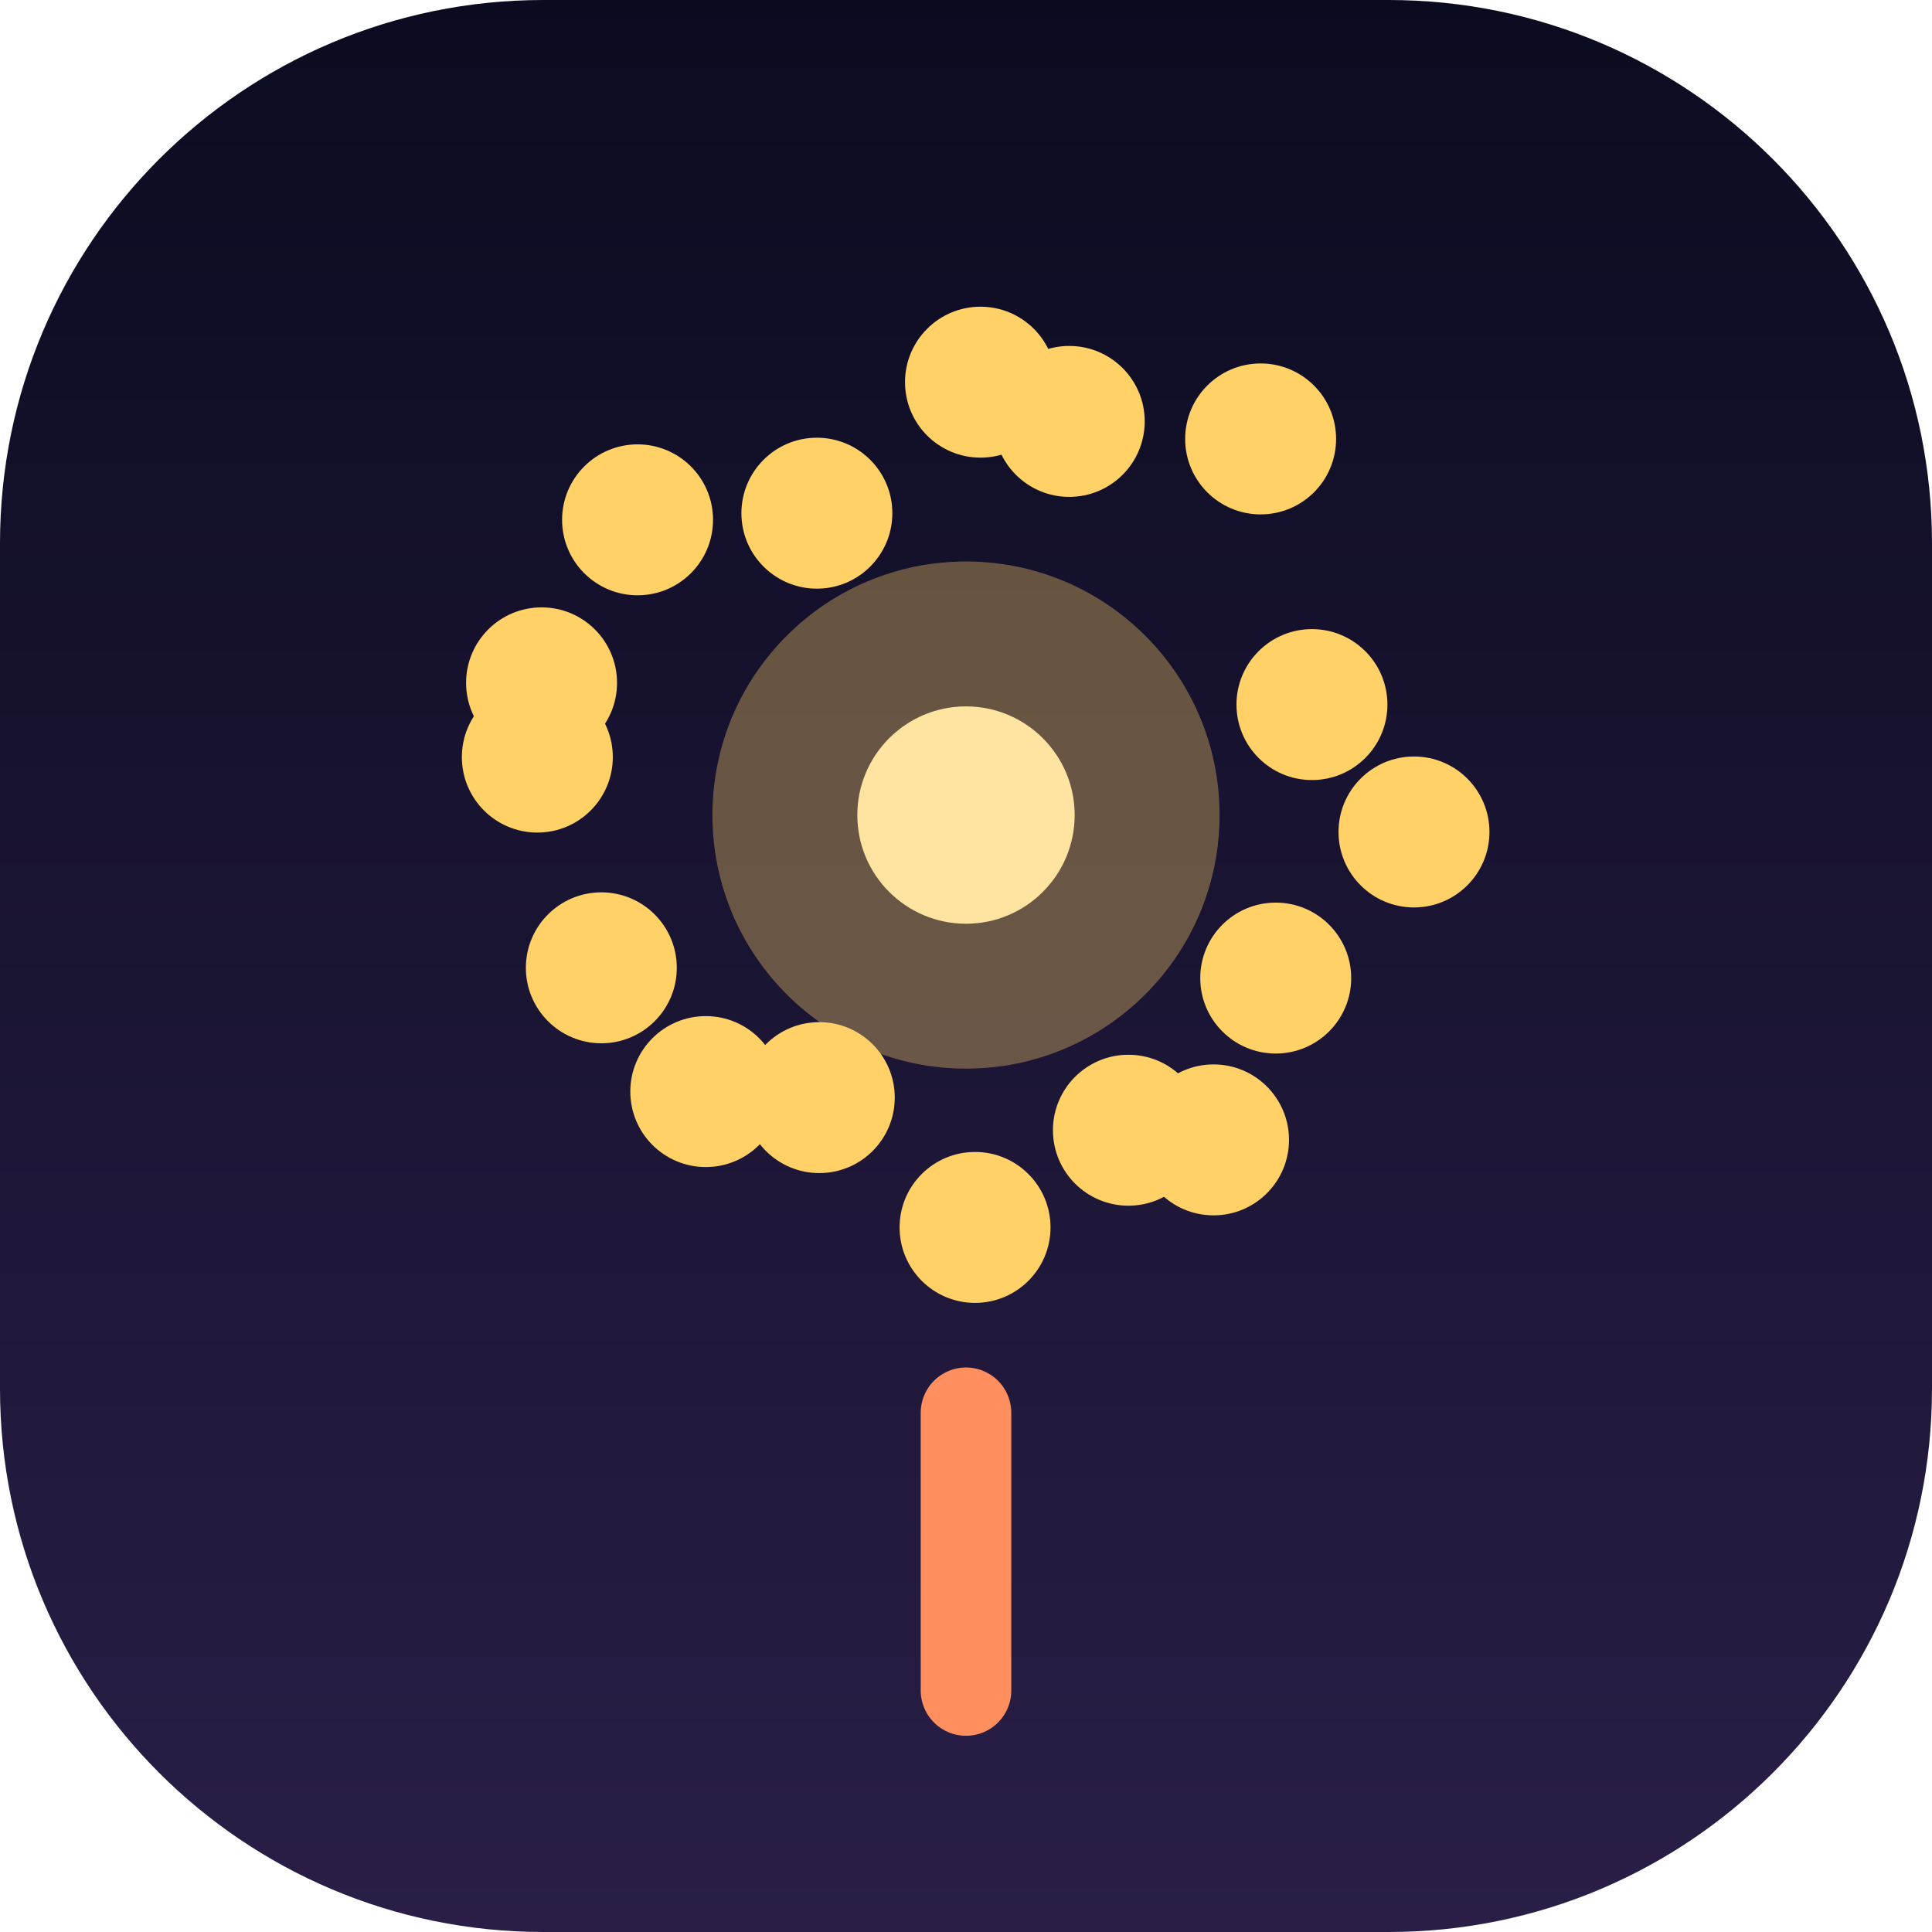
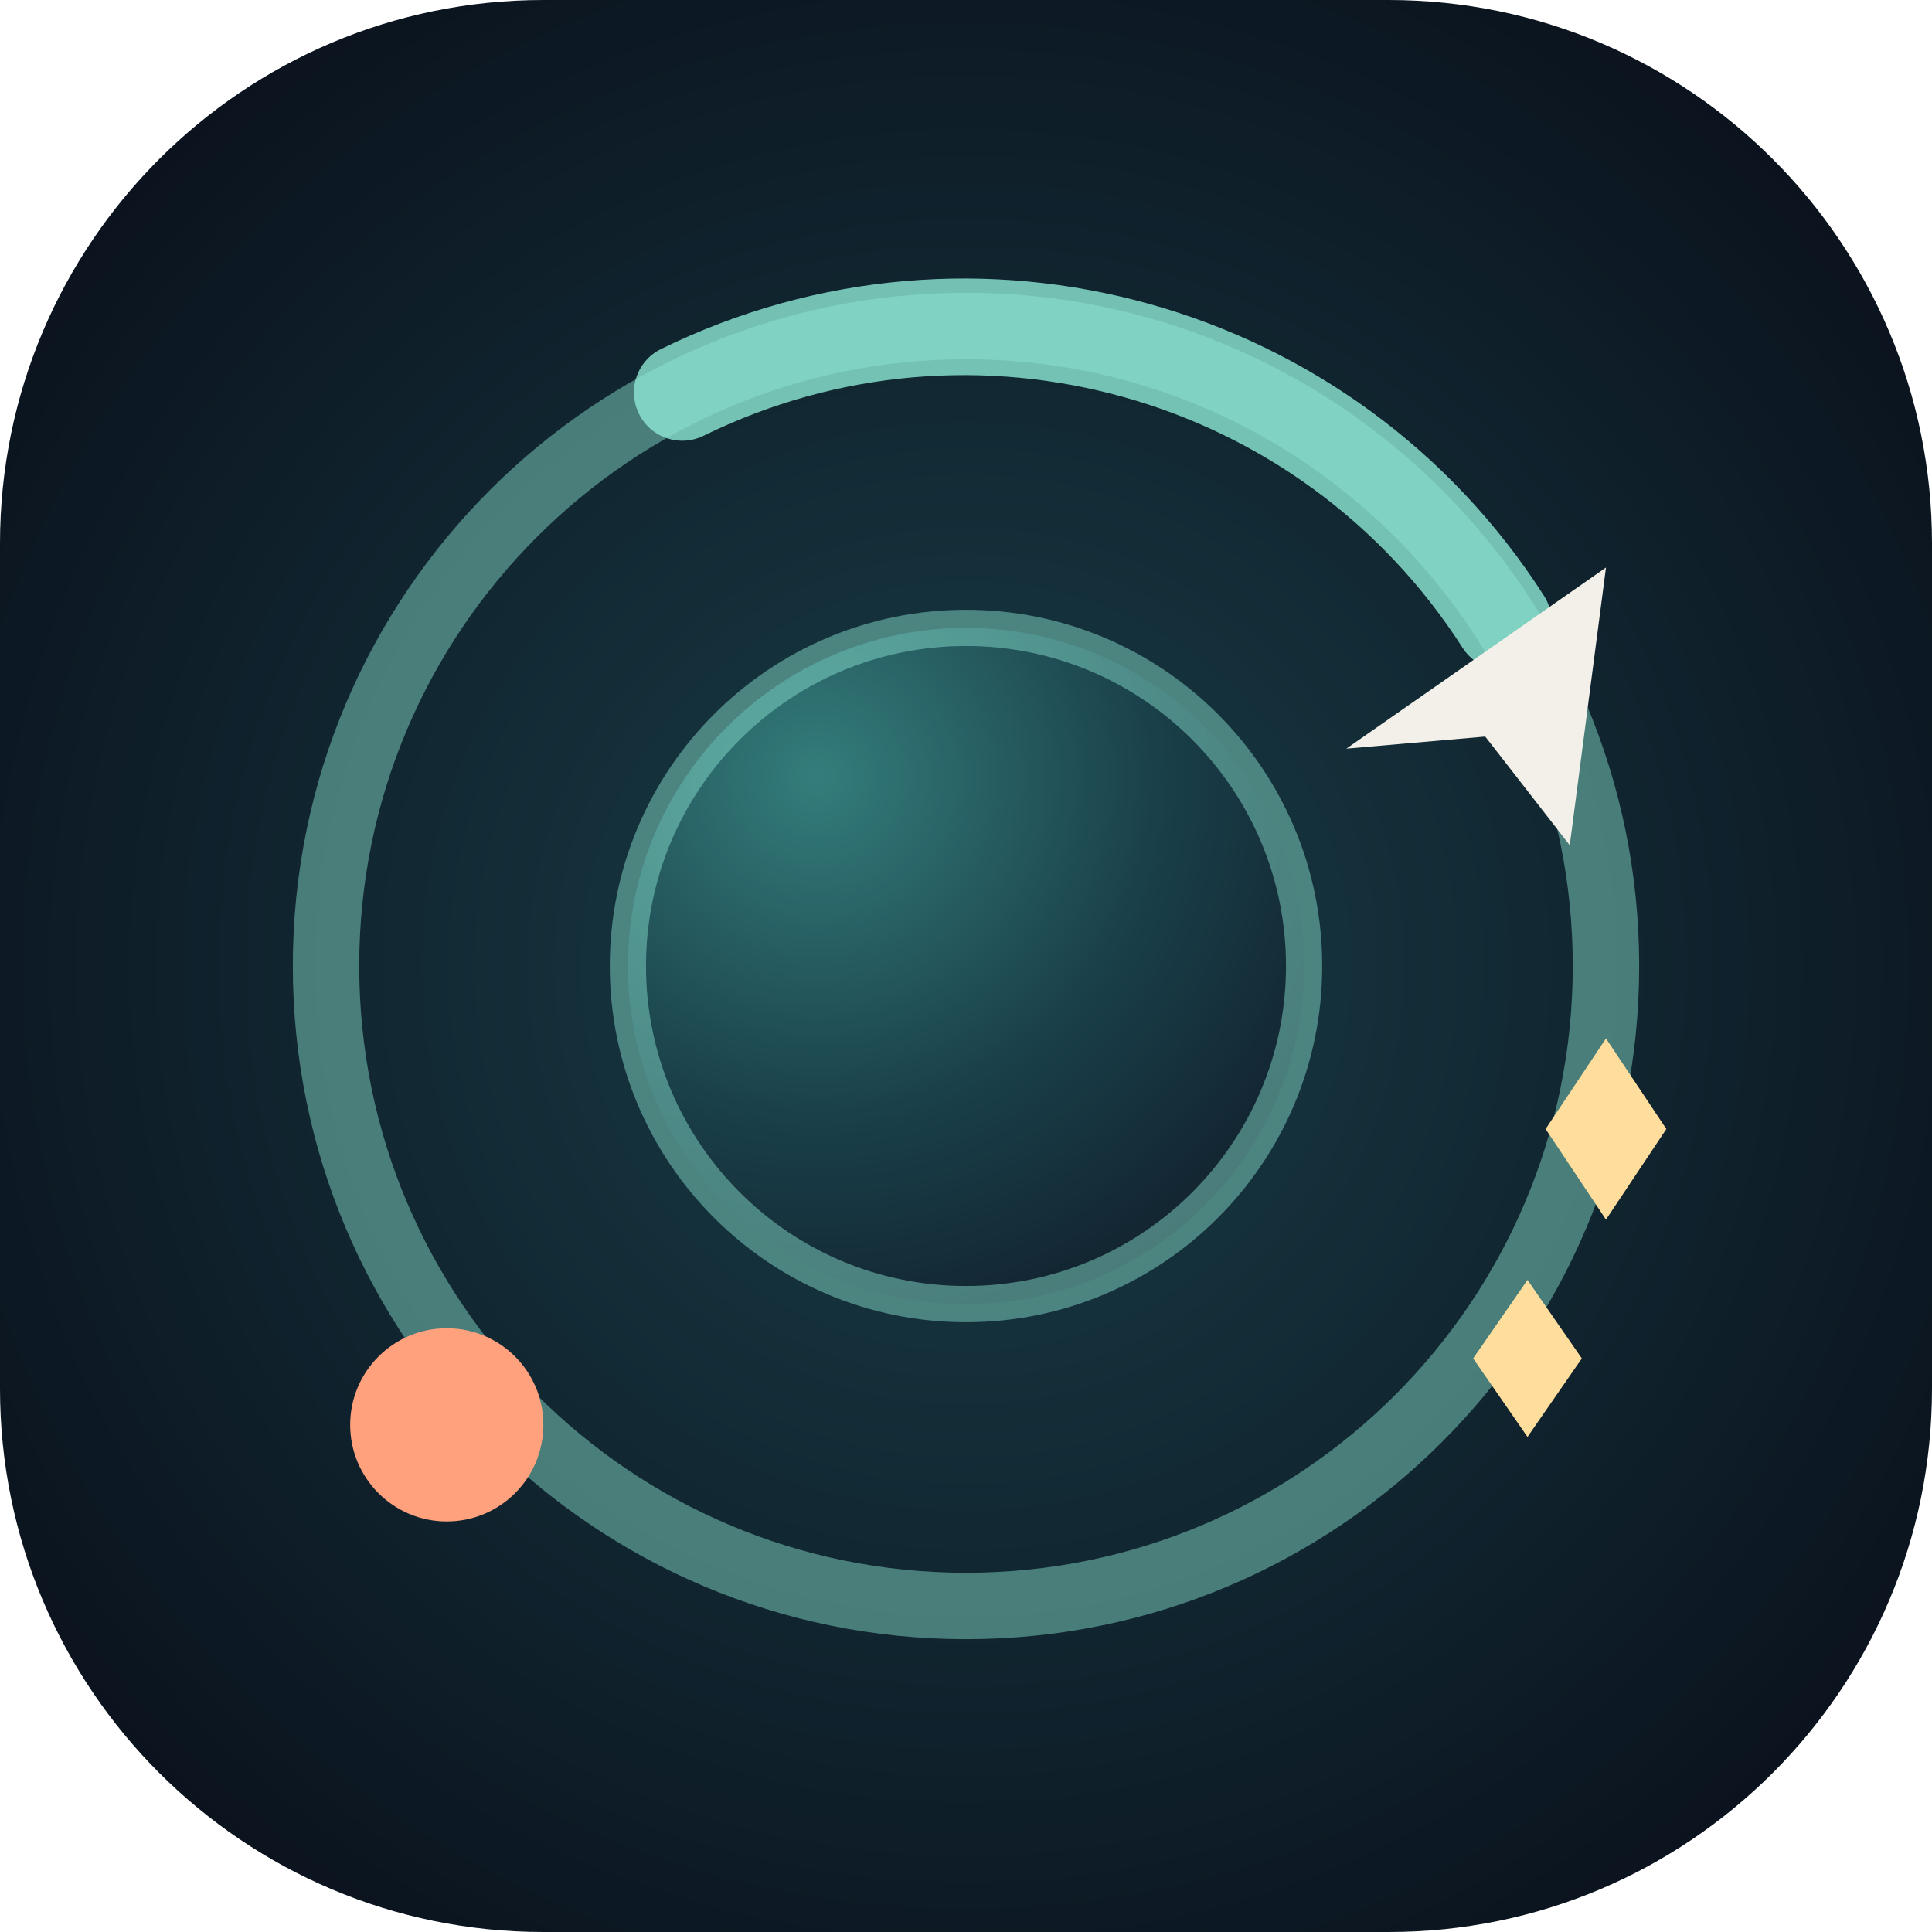
<svg xmlns="http://www.w3.org/2000/svg" viewBox="0 0 32 32">
  <defs>
-     <linearGradient id="g" x1="0" y1="0" x2="0" y2="1">
-       <stop offset="0" stop-color="#0B0B20" />
-       <stop offset="1" stop-color="#2A1E47" />
-     </linearGradient>
+     <radialGradient id="s" cx="50%" cy="50%" r="60%">
+       <stop offset="0" stop-color="#193E48" />
+       <stop offset="1" stop-color="#0A121D" />
+     </radialGradient>
+     <radialGradient id="w" cx="28%" cy="22%" r="95%">
+       <stop offset="0" stop-color="#347D7C" />
+       <stop offset=".55" stop-color="#193E48" />
+       <stop offset="1" stop-color="#101C29" />
+     </radialGradient>
  </defs>
-   <rect width="32" height="32" rx="9" fill="url(#g)" />
-   <circle cx="16" cy="13.5" r="4.2" fill="#FFD166" opacity=".35" />
-   <circle cx="16" cy="13.5" r="1.8" fill="#FFE3A0" />
-   <circle cx="23.42" cy="13.78" r="1.25" fill="#FFD166" />
-   <circle cx="21.13" cy="16.20" r="1.25" fill="#FFD166" />
-   <circle cx="20.10" cy="18.88" r="1.25" fill="#FFD166" />
-   <circle cx="18.69" cy="18.72" r="1.25" fill="#FFD166" />
-   <circle cx="16.15" cy="20.33" r="1.25" fill="#FFD166" />
-   <circle cx="13.57" cy="18.18" r="1.25" fill="#FFD166" />
-   <circle cx="11.69" cy="18.08" r="1.25" fill="#FFD166" />
-   <circle cx="9.96" cy="16.03" r="1.25" fill="#FFD166" />
-   <circle cx="8.90" cy="12.54" r="1.25" fill="#FFD166" />
-   <circle cx="8.97" cy="11.31" r="1.25" fill="#FFD166" />
-   <circle cx="10.56" cy="8.61" r="1.25" fill="#FFD166" />
-   <circle cx="13.53" cy="8.50" r="1.25" fill="#FFD166" />
-   <circle cx="16.24" cy="6.33" r="1.25" fill="#FFD166" />
-   <circle cx="17.71" cy="6.98" r="1.25" fill="#FFD166" />
-   <circle cx="20.88" cy="7.27" r="1.25" fill="#FFD166" />
-   <circle cx="21.73" cy="11.67" r="1.25" fill="#FFD166" />
-   <line x1="16" y1="28" x2="16" y2="23.4" stroke="#FF8F5E" stroke-width="1.5" stroke-linecap="round" />
+   <rect width="32" height="32" rx="9" fill="url(#s)" />
+   <circle cx="16" cy="16" r="10.6" fill="none" stroke="#8DE8D5" stroke-width="1.1" opacity=".45" />
+   <path d="M11.3 6.5A10.6 10.6 0 0 1 24.9 10.3" fill="none" stroke="#8DE8D5" stroke-width="1.6" stroke-linecap="round" opacity=".8" />
+   <circle cx="16" cy="16" r="5.6" fill="url(#w)" />
+   <circle cx="16" cy="16" r="5.6" fill="none" stroke="#8DE8D5" stroke-width=".6" opacity=".45" />
+   <path d="M26.6 9.4l-0.6 4.6-1.4-1.8-2.3.2z" fill="#F2F0E9" />
+   <path d="M26.6 17.2l1 1.5-1 1.5-1-1.5z" fill="#FFDE9D" />
+   <path d="M25.3 21.2l.9 1.3-.9 1.3-.9-1.3z" fill="#FFDE9D" />
+   <circle cx="7.4" cy="23.6" r="1.6" fill="#FFA17C" />
</svg>
